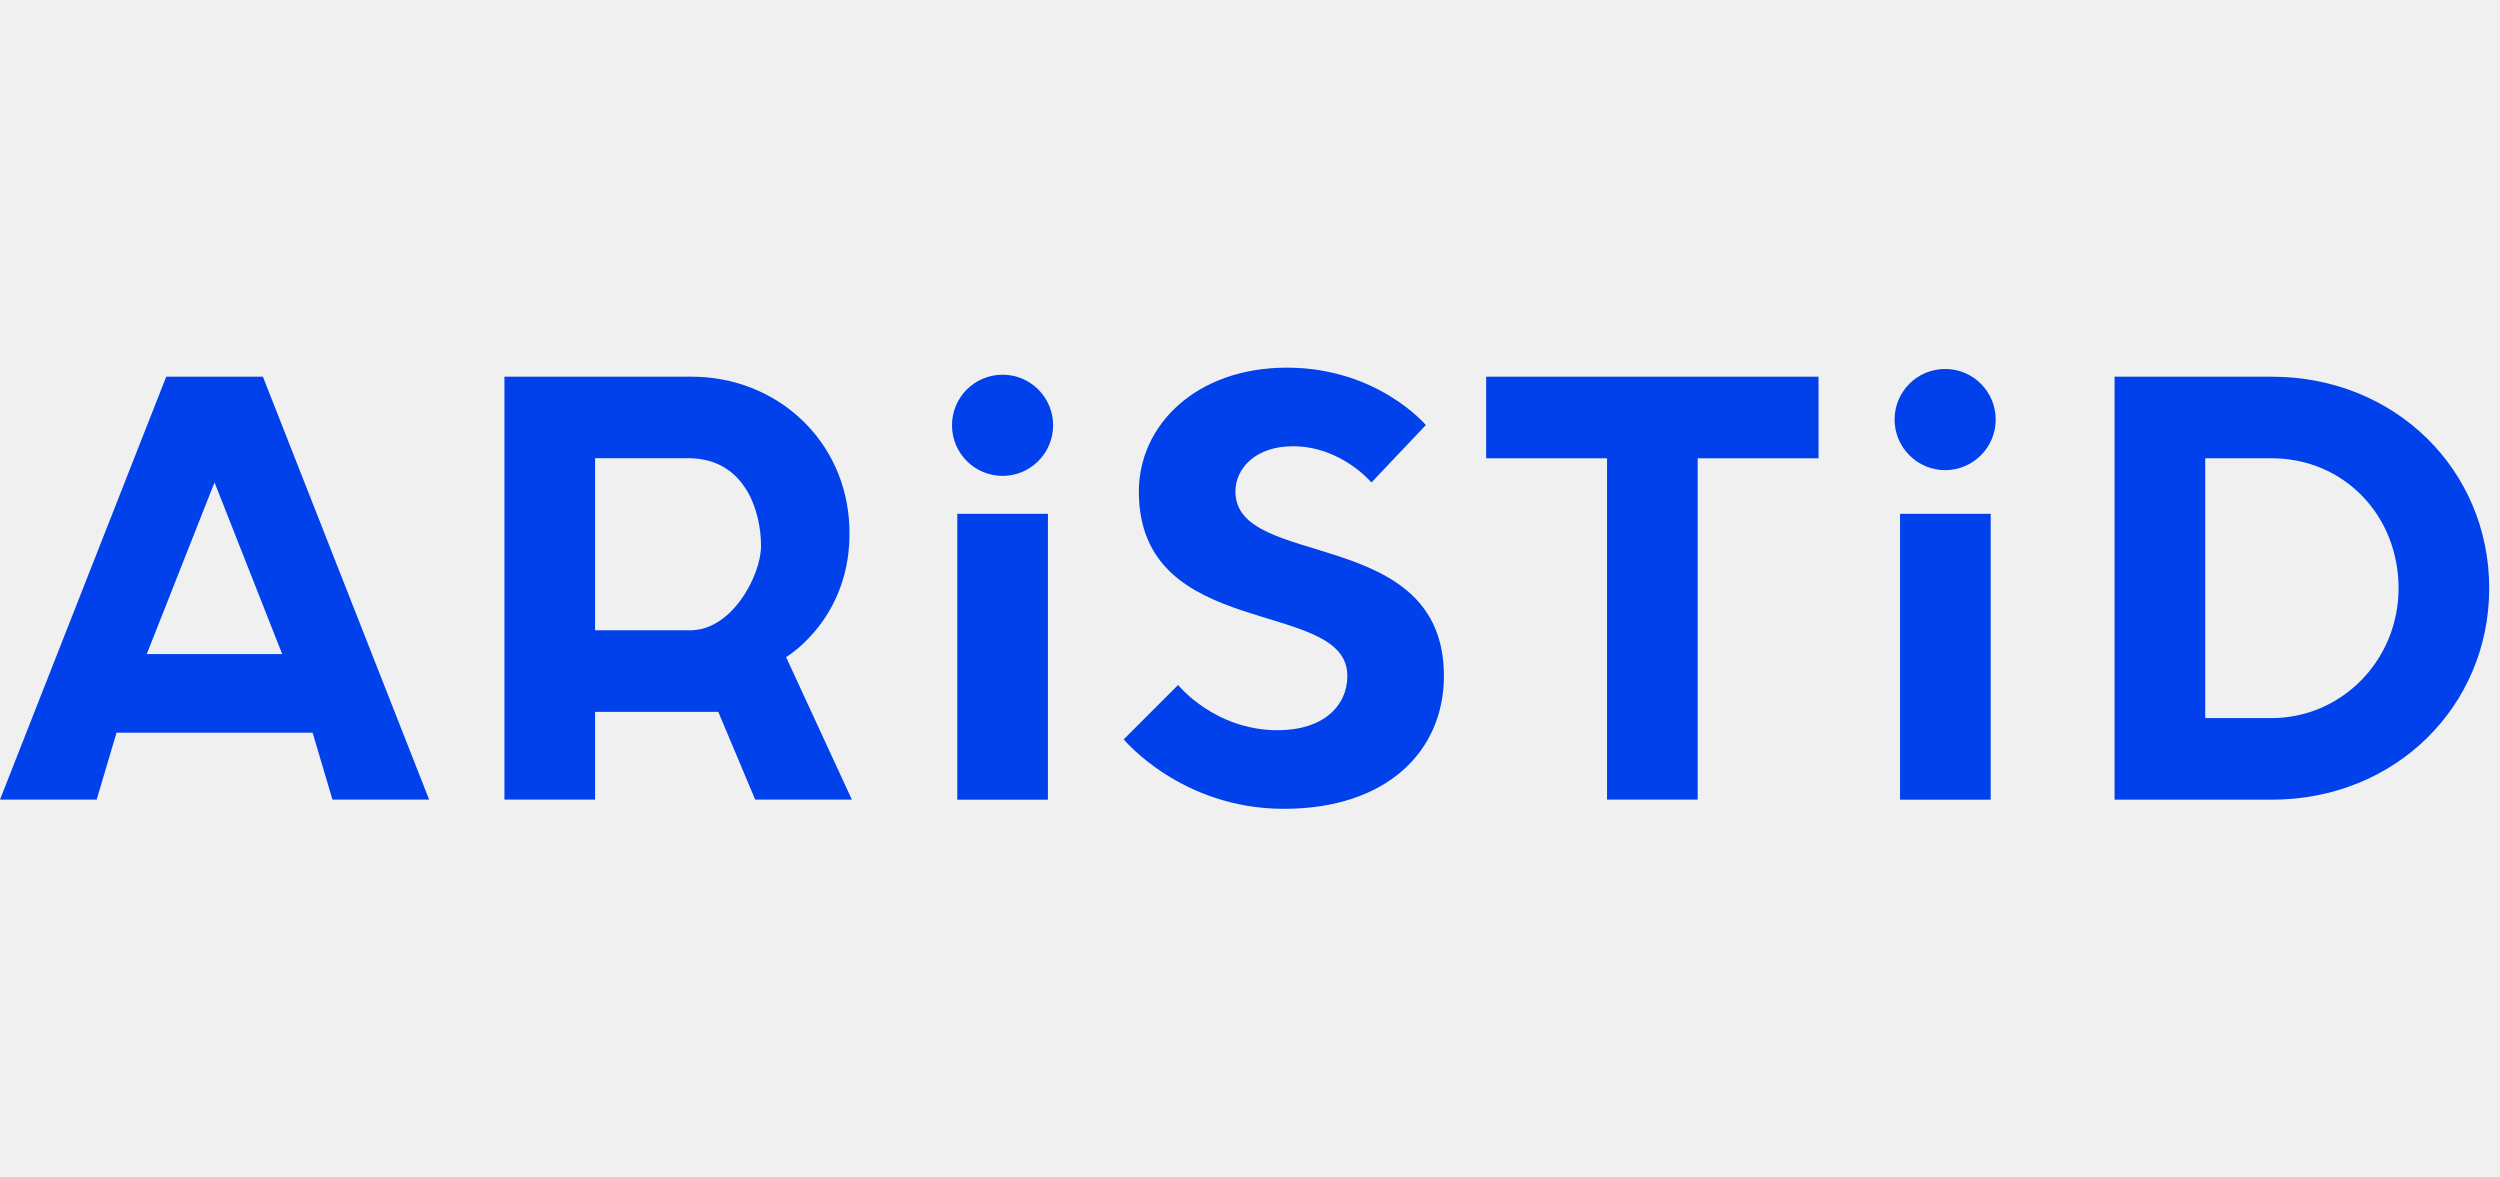
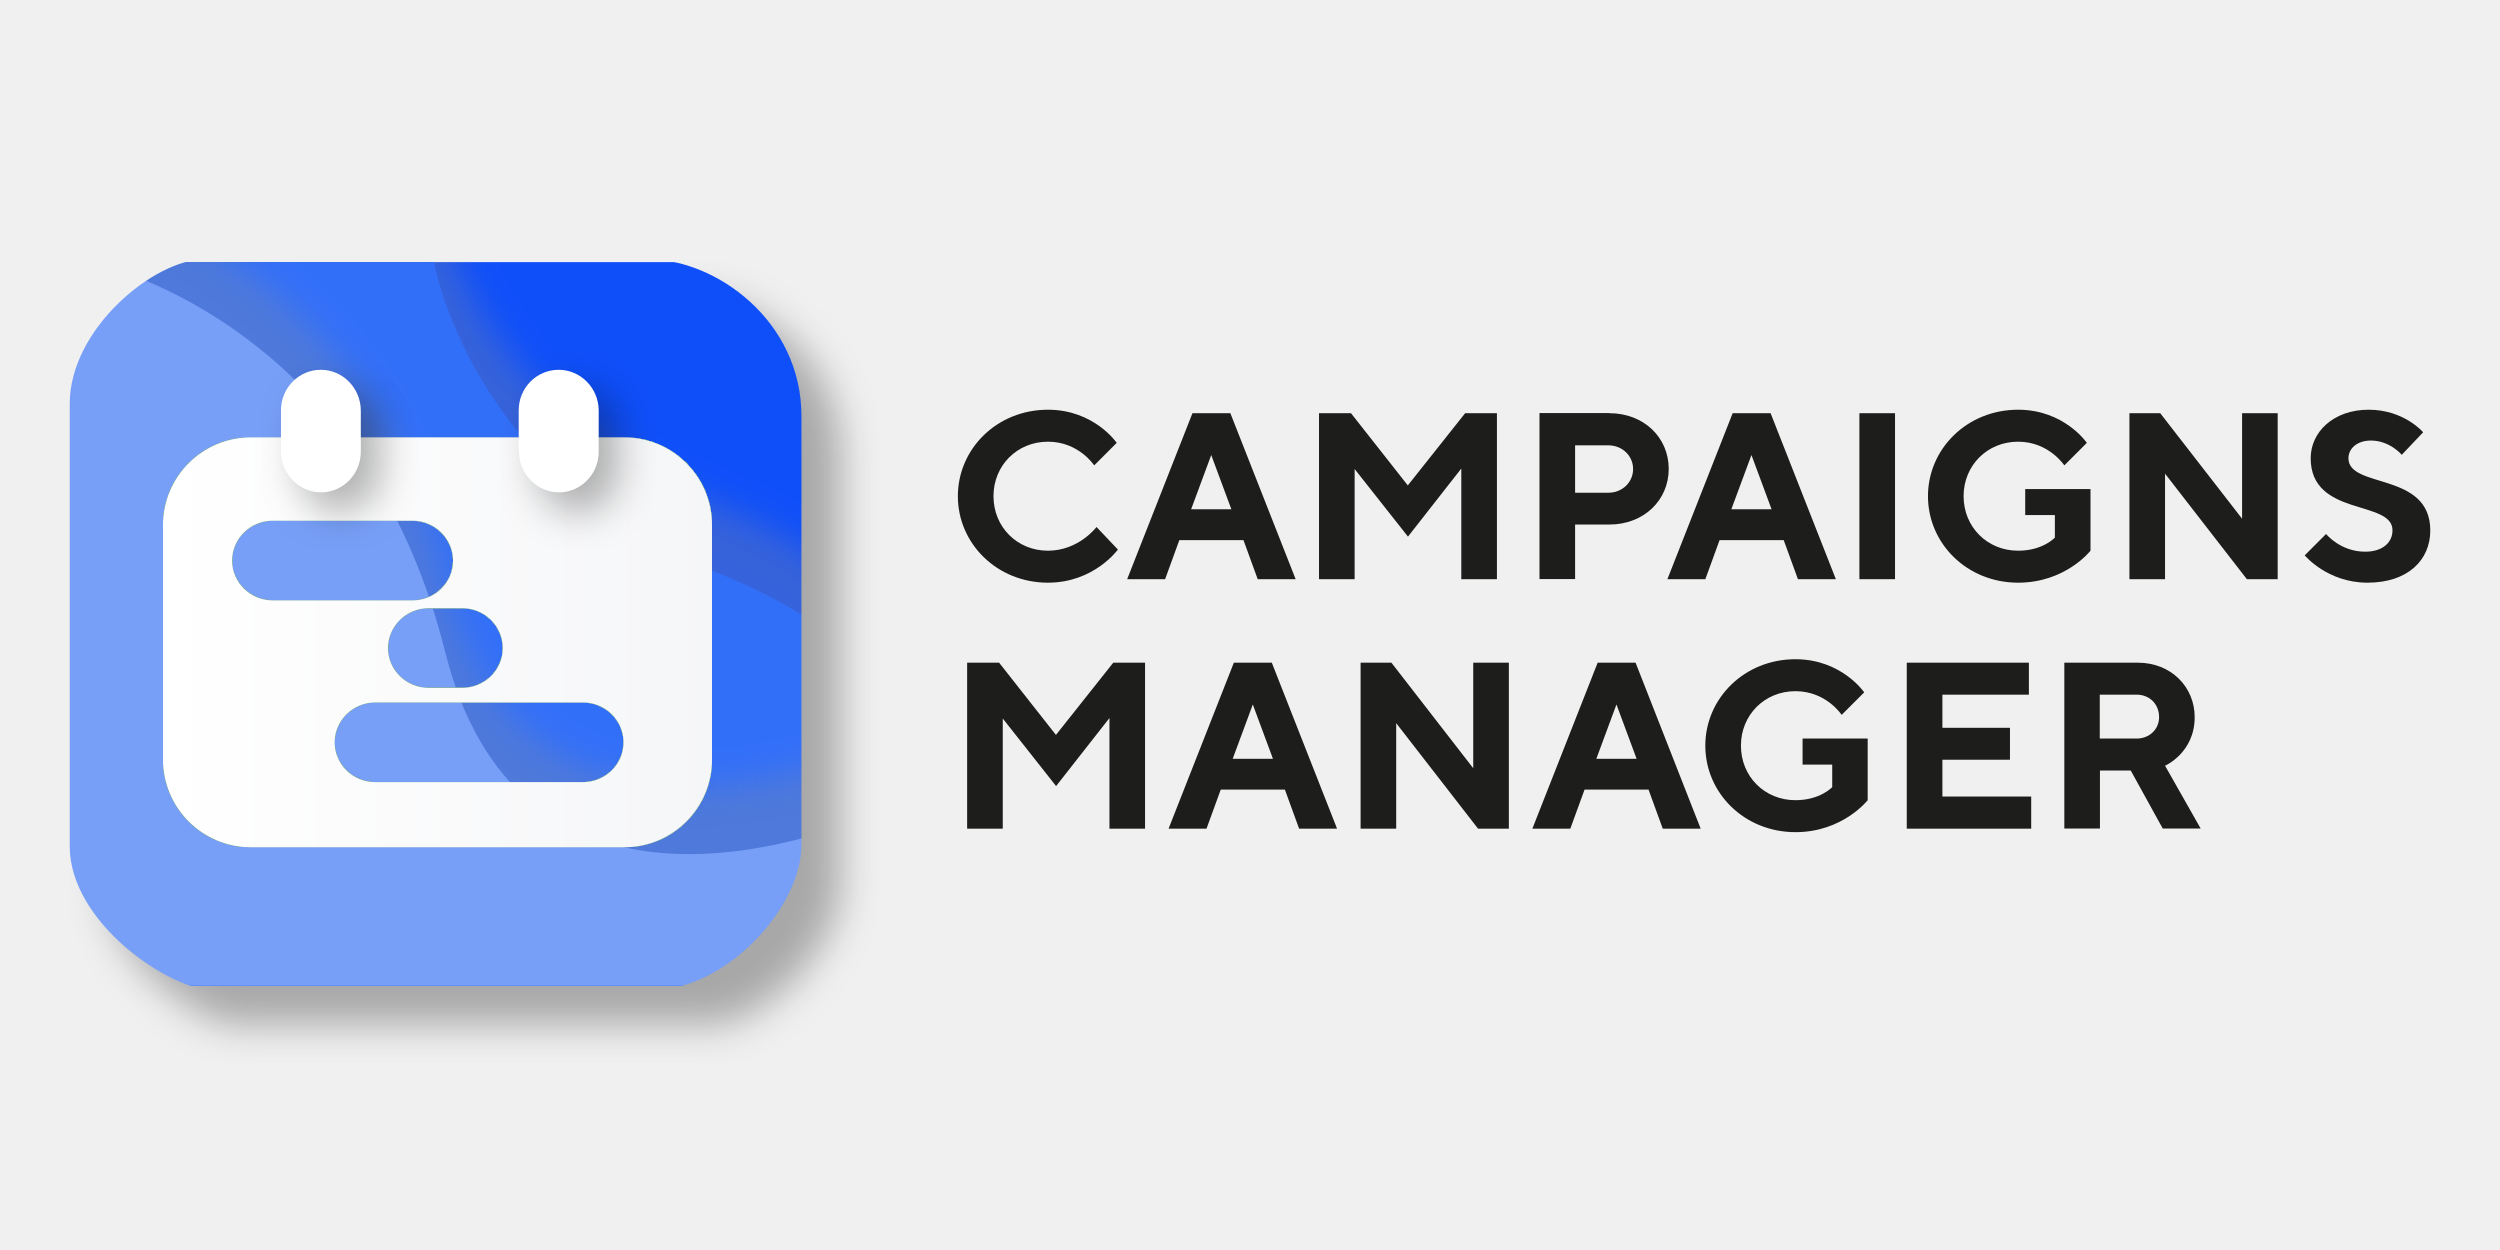
- <svg xmlns="http://www.w3.org/2000/svg" width="136" height="64" viewBox="0 0 136 64" fill="none">
-   <path d="M6.339 39.858L5.259 43.498H-3.05176e-05L9.043 20.492H14.302L23.345 43.498H18.086L17.005 39.858H6.349H6.339ZM11.67 26.242L7.983 35.582H15.351L11.67 26.242Z" fill="#0141EC" />
-   <path d="M61.953 26.739C61.953 23.123 65.077 20 70.008 20C74.939 20 77.566 23.123 77.566 23.123L74.606 26.247C74.606 26.247 72.963 24.276 70.331 24.276C68.359 24.276 67.207 25.428 67.207 26.744C67.207 31.019 78.549 28.551 78.549 36.77C78.549 40.882 75.426 44 69.839 44C64.253 44 61.129 40.221 61.129 40.221L64.089 37.261C64.089 37.261 66.06 39.724 69.511 39.724C71.98 39.724 73.296 38.408 73.296 36.765C73.296 32.489 61.953 34.957 61.953 26.739Z" fill="#0141EC" />
-   <path d="M98.929 20.492V24.931H92.354V43.498H87.423V24.931H80.848V20.492H98.929Z" fill="#0141EC" />
-   <path d="M123.579 20.492C130.318 20.492 135.413 25.587 135.413 31.997C135.413 38.408 130.318 43.503 123.579 43.503H115.033V20.492H123.579ZM119.964 24.931V39.064H123.579C127.358 39.064 130.482 35.94 130.482 31.997C130.482 28.055 127.522 24.931 123.579 24.931H119.964Z" fill="#0141EC" />
-   <path d="M27.441 20.492H37.631C42.234 20.492 46.054 23.938 46.208 28.705C46.372 33.631 42.762 35.746 42.762 35.746L46.341 43.498H41.082L39.075 38.726H32.372V43.498H27.441V20.492ZM37.467 24.926H32.372V34.286H37.467C39.771 34.368 41.4 31.337 41.4 29.693C41.4 27.886 40.58 24.947 37.467 24.926Z" fill="#0141EC" />
-   <path d="M57.007 27.952H52.076V43.503H57.007V27.952Z" fill="#0141EC" />
-   <path d="M108.294 27.952H103.363V43.503H108.294V27.952Z" fill="#0141EC" />
-   <path d="M57.289 23.134C57.289 24.655 56.055 25.889 54.539 25.889C53.023 25.889 51.789 24.655 51.789 23.134C51.789 21.613 53.018 20.384 54.539 20.384C56.06 20.384 57.289 21.618 57.289 23.134Z" fill="#0141EC" />
-   <path d="M108.566 22.821C108.566 24.342 107.332 25.576 105.816 25.576C104.3 25.576 103.066 24.342 103.066 22.821C103.066 21.301 104.295 20.072 105.816 20.072C107.337 20.072 108.566 21.306 108.566 22.821Z" fill="#0141EC" />
+ <svg xmlns="http://www.w3.org/2000/svg" width="96" height="48" viewBox="0 0 96 48" fill="none">
+   <g clip-path="url(#clip0_5674_3188)">
+     <g filter="url(#filter0_d_5674_3188)">
+       <mask id="mask0_5674_3188" style="mask-type:luminance" maskUnits="userSpaceOnUse" x="2" y="9" width="29" height="30">
+         <path d="M30.77 32.502C30.77 34.741 27.996 38.043 24.905 38.043H8.276C6.514 38.043 2.678 35.428 2.678 32.502V15.498C2.678 12.623 5.928 9.957 7.85 9.957H24.911C27.468 9.957 30.776 12.298 30.776 15.981V32.508L30.77 32.502Z" fill="white" />
+       </mask>
+       <g mask="url(#mask0_5674_3188)">
+         <path d="M3.441 10.065H28.747C32.036 10.065 34.701 12.731 34.701 16.02V31.898C34.701 35.187 32.036 37.852 28.747 37.852H3.441C0.152 37.852 -2.513 35.187 -2.513 31.898V16.02C-2.513 12.731 0.152 10.065 3.441 10.065Z" fill="#0F4FFA" />
+         <g filter="url(#filter1_d_5674_3188)">
+           <path d="M34.491 30.861C34.491 30.861 35.815 36.395 28.753 37.858H3.447C0.159 37.858 -2.507 35.193 -2.507 31.904V16.02C-2.507 12.731 0.159 10.065 3.447 10.065H16.667C16.667 10.065 18.034 18.291 27.411 21.948C36.782 25.606 34.498 30.861 34.498 30.861H34.491Z" fill="#326FF9" />
+         </g>
+         <g filter="url(#filter2_d_5674_3188)">
+           <path d="M28.753 37.852H3.447C0.159 37.852 -2.507 35.187 -2.507 31.898V16.02C-2.507 12.731 0.159 10.065 3.447 10.065C3.447 10.065 13.861 12.114 17.093 25.027C20.324 37.941 34.491 30.861 34.491 30.861C34.491 30.861 35.98 36.802 28.753 37.858V37.852Z" fill="#779FF7" />
+         </g>
+       </g>
+     </g>
+     <g filter="url(#filter3_d_5674_3188)">
+       <path d="M23.97 16.796H9.631C7.767 16.796 6.259 18.31 6.259 20.167V29.162C6.259 31.026 7.773 32.534 9.631 32.534H23.97C25.833 32.534 27.341 31.026 27.341 29.162V20.167C27.341 18.303 25.827 16.796 23.97 16.796ZM19.307 24.887C19.307 25.733 18.607 26.414 17.748 26.414H16.457C15.598 26.414 14.898 25.727 14.898 24.887C14.898 24.048 15.598 23.354 16.457 23.354H17.748C18.613 23.354 19.307 24.041 19.307 24.887ZM8.912 21.529C8.912 20.683 9.612 19.995 10.471 19.995H15.84C16.698 19.995 17.398 20.683 17.398 21.529C17.398 22.375 16.698 23.055 15.84 23.055H10.471C9.612 23.055 8.912 22.368 8.912 21.529ZM22.386 30.034H14.408C13.543 30.034 12.85 29.347 12.85 28.507C12.85 27.667 13.55 26.974 14.408 26.974H22.386C23.251 26.974 23.944 27.661 23.944 28.507C23.944 29.353 23.244 30.034 22.386 30.034Z" fill="url(#paint0_linear_5674_3188)" />
+     </g>
+     <g filter="url(#filter4_d_5674_3188)">
+       <path d="M19.93 17.343C19.93 18.201 20.617 18.901 21.457 18.908C22.303 18.908 22.99 18.208 22.99 17.349V15.759C22.984 14.9 22.297 14.2 21.451 14.2C20.605 14.2 19.918 14.894 19.918 15.759V17.343H19.93Z" fill="white" />
+     </g>
+     <g filter="url(#filter5_d_5674_3188)">
+       <path d="M10.795 17.343C10.795 18.201 11.476 18.901 12.322 18.908C13.168 18.908 13.855 18.208 13.855 17.349V15.759C13.848 14.9 13.161 14.2 12.322 14.2C11.476 14.2 10.789 14.894 10.789 15.759V17.343H10.795Z" fill="white" />
+     </g>
+     <path d="M42.882 17.006L42.017 17.871C42.017 17.871 41.426 16.961 40.242 16.961C39.059 16.961 38.15 17.871 38.15 19.054C38.15 20.237 39.059 21.147 40.242 21.147C41.426 21.147 42.106 20.237 42.106 20.237L42.927 21.102C42.927 21.102 42.017 22.375 40.242 22.375C38.283 22.375 36.782 20.873 36.782 19.054C36.782 17.235 38.283 15.733 40.242 15.733C42.017 15.733 42.882 17.006 42.882 17.006Z" fill="#1D1D1B" />
+     <path d="M45.287 20.74L44.74 22.241H43.283L45.79 15.867H47.246L49.753 22.241H48.296L47.749 20.74H45.293H45.287ZM46.515 17.464L45.739 19.557H47.285L46.508 17.464H46.515Z" fill="#1D1D1B" />
+     <path d="M56.273 15.867H57.482V22.241H56.114V17.992L54.066 20.606L52.018 18.011V22.241H50.65V15.867H51.878L54.06 18.64L56.261 15.867H56.273Z" fill="#1D1D1B" />
+     <path d="M61.801 15.867C63.124 15.867 64.079 16.802 64.079 18.004C64.079 19.207 63.124 20.142 61.801 20.142H60.484V22.235H59.117V15.861H61.801V15.867ZM60.484 17.101V18.921H61.757C62.304 18.921 62.711 18.513 62.711 18.011C62.711 17.508 62.304 17.101 61.757 17.101H60.484Z" fill="#1D1D1B" />
+     <path d="M66.032 20.74L65.485 22.241H64.028L66.534 15.867H67.991L70.497 22.241H69.041L68.494 20.74H66.038H66.032ZM67.259 17.464L66.483 19.557H68.029L67.253 17.464H67.259Z" fill="#1D1D1B" />
+     <path d="M71.401 15.867H72.769V22.241H71.401V15.867Z" fill="#1D1D1B" />
+     <path d="M80.275 18.78V21.147C80.275 21.147 79.32 22.375 77.495 22.375C75.535 22.375 74.034 20.873 74.034 19.054C74.034 17.235 75.535 15.733 77.495 15.733C79.27 15.733 80.135 17.006 80.135 17.006L79.27 17.871C79.27 17.871 78.678 16.961 77.495 16.961C76.312 16.961 75.402 17.871 75.402 19.054C75.402 20.237 76.312 21.147 77.495 21.147C78.449 21.147 78.907 20.644 78.907 20.644V19.779H77.768V18.78H80.275Z" fill="#1D1D1B" />
+     <path d="M87.463 15.867V22.241H86.28L83.138 18.189V22.241H81.77V15.867H82.953L86.096 19.919V15.867H87.463Z" fill="#1D1D1B" />
+     <path d="M88.73 17.597C88.73 16.599 89.595 15.733 90.956 15.733C92.317 15.733 93.049 16.599 93.049 16.599L92.228 17.464C92.228 17.464 91.77 16.917 91.045 16.917C90.498 16.917 90.18 17.235 90.18 17.597C90.18 18.78 93.323 18.1 93.323 20.371C93.323 21.51 92.457 22.375 90.912 22.375C89.366 22.375 88.501 21.325 88.501 21.325L89.321 20.505C89.321 20.505 89.868 21.185 90.822 21.185C91.503 21.185 91.872 20.823 91.872 20.364C91.872 19.181 88.73 19.862 88.73 17.591V17.597Z" fill="#1D1D1B" />
+     <path d="M42.762 25.447H43.97V31.821H42.603V27.572L40.554 30.186L38.506 27.591V31.821H37.138V25.447H38.366L40.548 28.221L42.749 25.447H42.762Z" fill="#1D1D1B" />
+     <path d="M46.877 30.32L46.33 31.821H44.873L47.38 25.447H48.837L51.343 31.821H49.886L49.339 30.32H46.884H46.877ZM48.111 27.044L47.335 29.137H48.881L48.105 27.044H48.111Z" fill="#1D1D1B" />
+     <path d="M57.94 25.447V31.821H56.757L53.614 27.769V31.821H52.247V25.447H53.43L56.572 29.5V25.447H57.94Z" fill="#1D1D1B" />
+     <path d="M60.847 30.32L60.3 31.821H58.843L61.35 25.447H62.806L65.306 31.821H63.85L63.303 30.32H60.847ZM62.075 27.044L61.299 29.137H62.845L62.069 27.044H62.075Z" fill="#1D1D1B" />
+     <path d="M71.719 28.361V30.727C71.719 30.727 70.764 31.955 68.945 31.955C66.986 31.955 65.484 30.454 65.484 28.634C65.484 26.815 66.986 25.314 68.945 25.314C70.72 25.314 71.585 26.586 71.585 26.586L70.72 27.451C70.72 27.451 70.128 26.541 68.945 26.541C67.762 26.541 66.852 27.451 66.852 28.634C66.852 29.818 67.762 30.727 68.945 30.727C69.899 30.727 70.357 30.225 70.357 30.225V29.36H69.219V28.361H71.725H71.719Z" fill="#1D1D1B" />
+     <path d="M77.998 30.594V31.821H73.22V25.447H77.909V26.675H74.588V27.947H77.183V29.175H74.588V30.587H78.004L77.998 30.594Z" fill="#1D1D1B" />
+     <path d="M79.27 25.447H82.094C83.367 25.447 84.276 26.376 84.276 27.54C84.276 28.908 83.138 29.404 83.138 29.404L84.505 31.815H83.049L81.821 29.589H80.638V31.815H79.27V25.441V25.447ZM82.044 26.675H80.631V28.361H82.044C82.546 28.361 82.909 27.998 82.909 27.54C82.909 27.038 82.546 26.675 82.044 26.675Z" fill="#1D1D1B" />
+   </g>
+   <defs>
+     <filter id="filter0_d_5674_3188" x="2.678" y="10.065" width="31.05" height="30.745" filterUnits="userSpaceOnUse" color-interpolation-filters="sRGB">
+       <feFlood flood-opacity="0" result="BackgroundImageFix" />
+       <feColorMatrix in="SourceAlpha" type="matrix" values="0 0 0 0 0 0 0 0 0 0 0 0 0 0 0 0 0 0 127 0" result="hardAlpha" />
+       <feOffset dx="1.476" dy="1.476" />
+       <feGaussianBlur stdDeviation="0.738" />
+       <feColorMatrix type="matrix" values="0 0 0 0 0 0 0 0 0 0 0 0 0 0 0 0 0 0 0.3 0" />
+       <feBlend mode="normal" in2="BackgroundImageFix" result="effect1_dropShadow_5674_3188" />
+       <feBlend mode="normal" in="SourceGraphic" in2="effect1_dropShadow_5674_3188" result="shape" />
+     </filter>
+     <filter id="filter1_d_5674_3188" x="-3.805" y="6.178" width="39.846" height="31.68" filterUnits="userSpaceOnUse" color-interpolation-filters="sRGB">
+       <feFlood flood-opacity="0" result="BackgroundImageFix" />
+       <feColorMatrix in="SourceAlpha" type="matrix" values="0 0 0 0 0 0 0 0 0 0 0 0 0 0 0 0 0 0 127 0" result="hardAlpha" />
+       <feOffset dy="-2.589" />
+       <feGaussianBlur stdDeviation="0.649" />
+       <feColorMatrix type="matrix" values="0 0 0 0 0.569 0 0 0 0 0.569 0 0 0 0 0.569 0 0 0 0.3 0" />
+       <feBlend mode="normal" in2="BackgroundImageFix" result="effect1_dropShadow_5674_3188" />
+       <feBlend mode="normal" in="SourceGraphic" in2="effect1_dropShadow_5674_3188" result="shape" />
+     </filter>
+     <filter id="filter2_d_5674_3188" x="-3.805" y="6.178" width="39.721" height="31.68" filterUnits="userSpaceOnUse" color-interpolation-filters="sRGB">
+       <feFlood flood-opacity="0" result="BackgroundImageFix" />
+       <feColorMatrix in="SourceAlpha" type="matrix" values="0 0 0 0 0 0 0 0 0 0 0 0 0 0 0 0 0 0 127 0" result="hardAlpha" />
+       <feOffset dy="-2.589" />
+       <feGaussianBlur stdDeviation="0.649" />
+       <feColorMatrix type="matrix" values="0 0 0 0 0.569 0 0 0 0 0.569 0 0 0 0 0.569 0 0 0 0.3 0" />
+       <feBlend mode="normal" in2="BackgroundImageFix" result="effect1_dropShadow_5674_3188" />
+       <feBlend mode="normal" in="SourceGraphic" in2="effect1_dropShadow_5674_3188" result="shape" />
+     </filter>
+     <filter id="filter3_d_5674_3188" x="6.259" y="16.796" width="21.082" height="15.738" filterUnits="userSpaceOnUse" color-interpolation-filters="sRGB">
+       <feFlood flood-opacity="0" result="BackgroundImageFix" />
+       <feColorMatrix in="SourceAlpha" type="matrix" values="0 0 0 0 0 0 0 0 0 0 0 0 0 0 0 0 0 0 127 0" result="hardAlpha" />
+       <feOffset />
+       <feColorMatrix type="matrix" values="0 0 0 0 0.455 0 0 0 0 0.647 0 0 0 0 0.573 0 0 0 0.75 0" />
+       <feBlend mode="normal" in2="BackgroundImageFix" result="effect1_dropShadow_5674_3188" />
+       <feBlend mode="normal" in="SourceGraphic" in2="effect1_dropShadow_5674_3188" result="shape" />
+     </filter>
+     <filter id="filter4_d_5674_3188" x="19.186" y="13.469" width="5.999" height="7.634" filterUnits="userSpaceOnUse" color-interpolation-filters="sRGB">
+       <feFlood flood-opacity="0" result="BackgroundImageFix" />
+       <feColorMatrix in="SourceAlpha" type="matrix" values="0 0 0 0 0 0 0 0 0 0 0 0 0 0 0 0 0 0 127 0" result="hardAlpha" />
+       <feOffset dx="0.732" dy="0.732" />
+       <feGaussianBlur stdDeviation="0.732" />
+       <feColorMatrix type="matrix" values="0 0 0 0 0 0 0 0 0 0 0 0 0 0 0 0 0 0 0.3 0" />
+       <feBlend mode="normal" in2="BackgroundImageFix" result="effect1_dropShadow_5674_3188" />
+       <feBlend mode="normal" in="SourceGraphic" in2="effect1_dropShadow_5674_3188" result="shape" />
+     </filter>
+     <filter id="filter5_d_5674_3188" x="10.057" y="13.469" width="5.993" height="7.634" filterUnits="userSpaceOnUse" color-interpolation-filters="sRGB">
+       <feFlood flood-opacity="0" result="BackgroundImageFix" />
+       <feColorMatrix in="SourceAlpha" type="matrix" values="0 0 0 0 0 0 0 0 0 0 0 0 0 0 0 0 0 0 127 0" result="hardAlpha" />
+       <feOffset dx="0.732" dy="0.732" />
+       <feGaussianBlur stdDeviation="0.732" />
+       <feColorMatrix type="matrix" values="0 0 0 0 0 0 0 0 0 0 0 0 0 0 0 0 0 0 0.3 0" />
+       <feBlend mode="normal" in2="BackgroundImageFix" result="effect1_dropShadow_5674_3188" />
+       <feBlend mode="normal" in="SourceGraphic" in2="effect1_dropShadow_5674_3188" result="shape" />
+     </filter>
+     <linearGradient id="paint0_linear_5674_3188" x1="6.157" y1="24.671" x2="51.419" y2="24.671" gradientUnits="userSpaceOnUse">
+       <stop stop-color="white" />
+       <stop offset="1" stop-color="#EAECF0" />
+     </linearGradient>
+     <clipPath id="clip0_5674_3188">
+       <rect width="96" height="48" fill="white" />
+     </clipPath>
+   </defs>
</svg>
